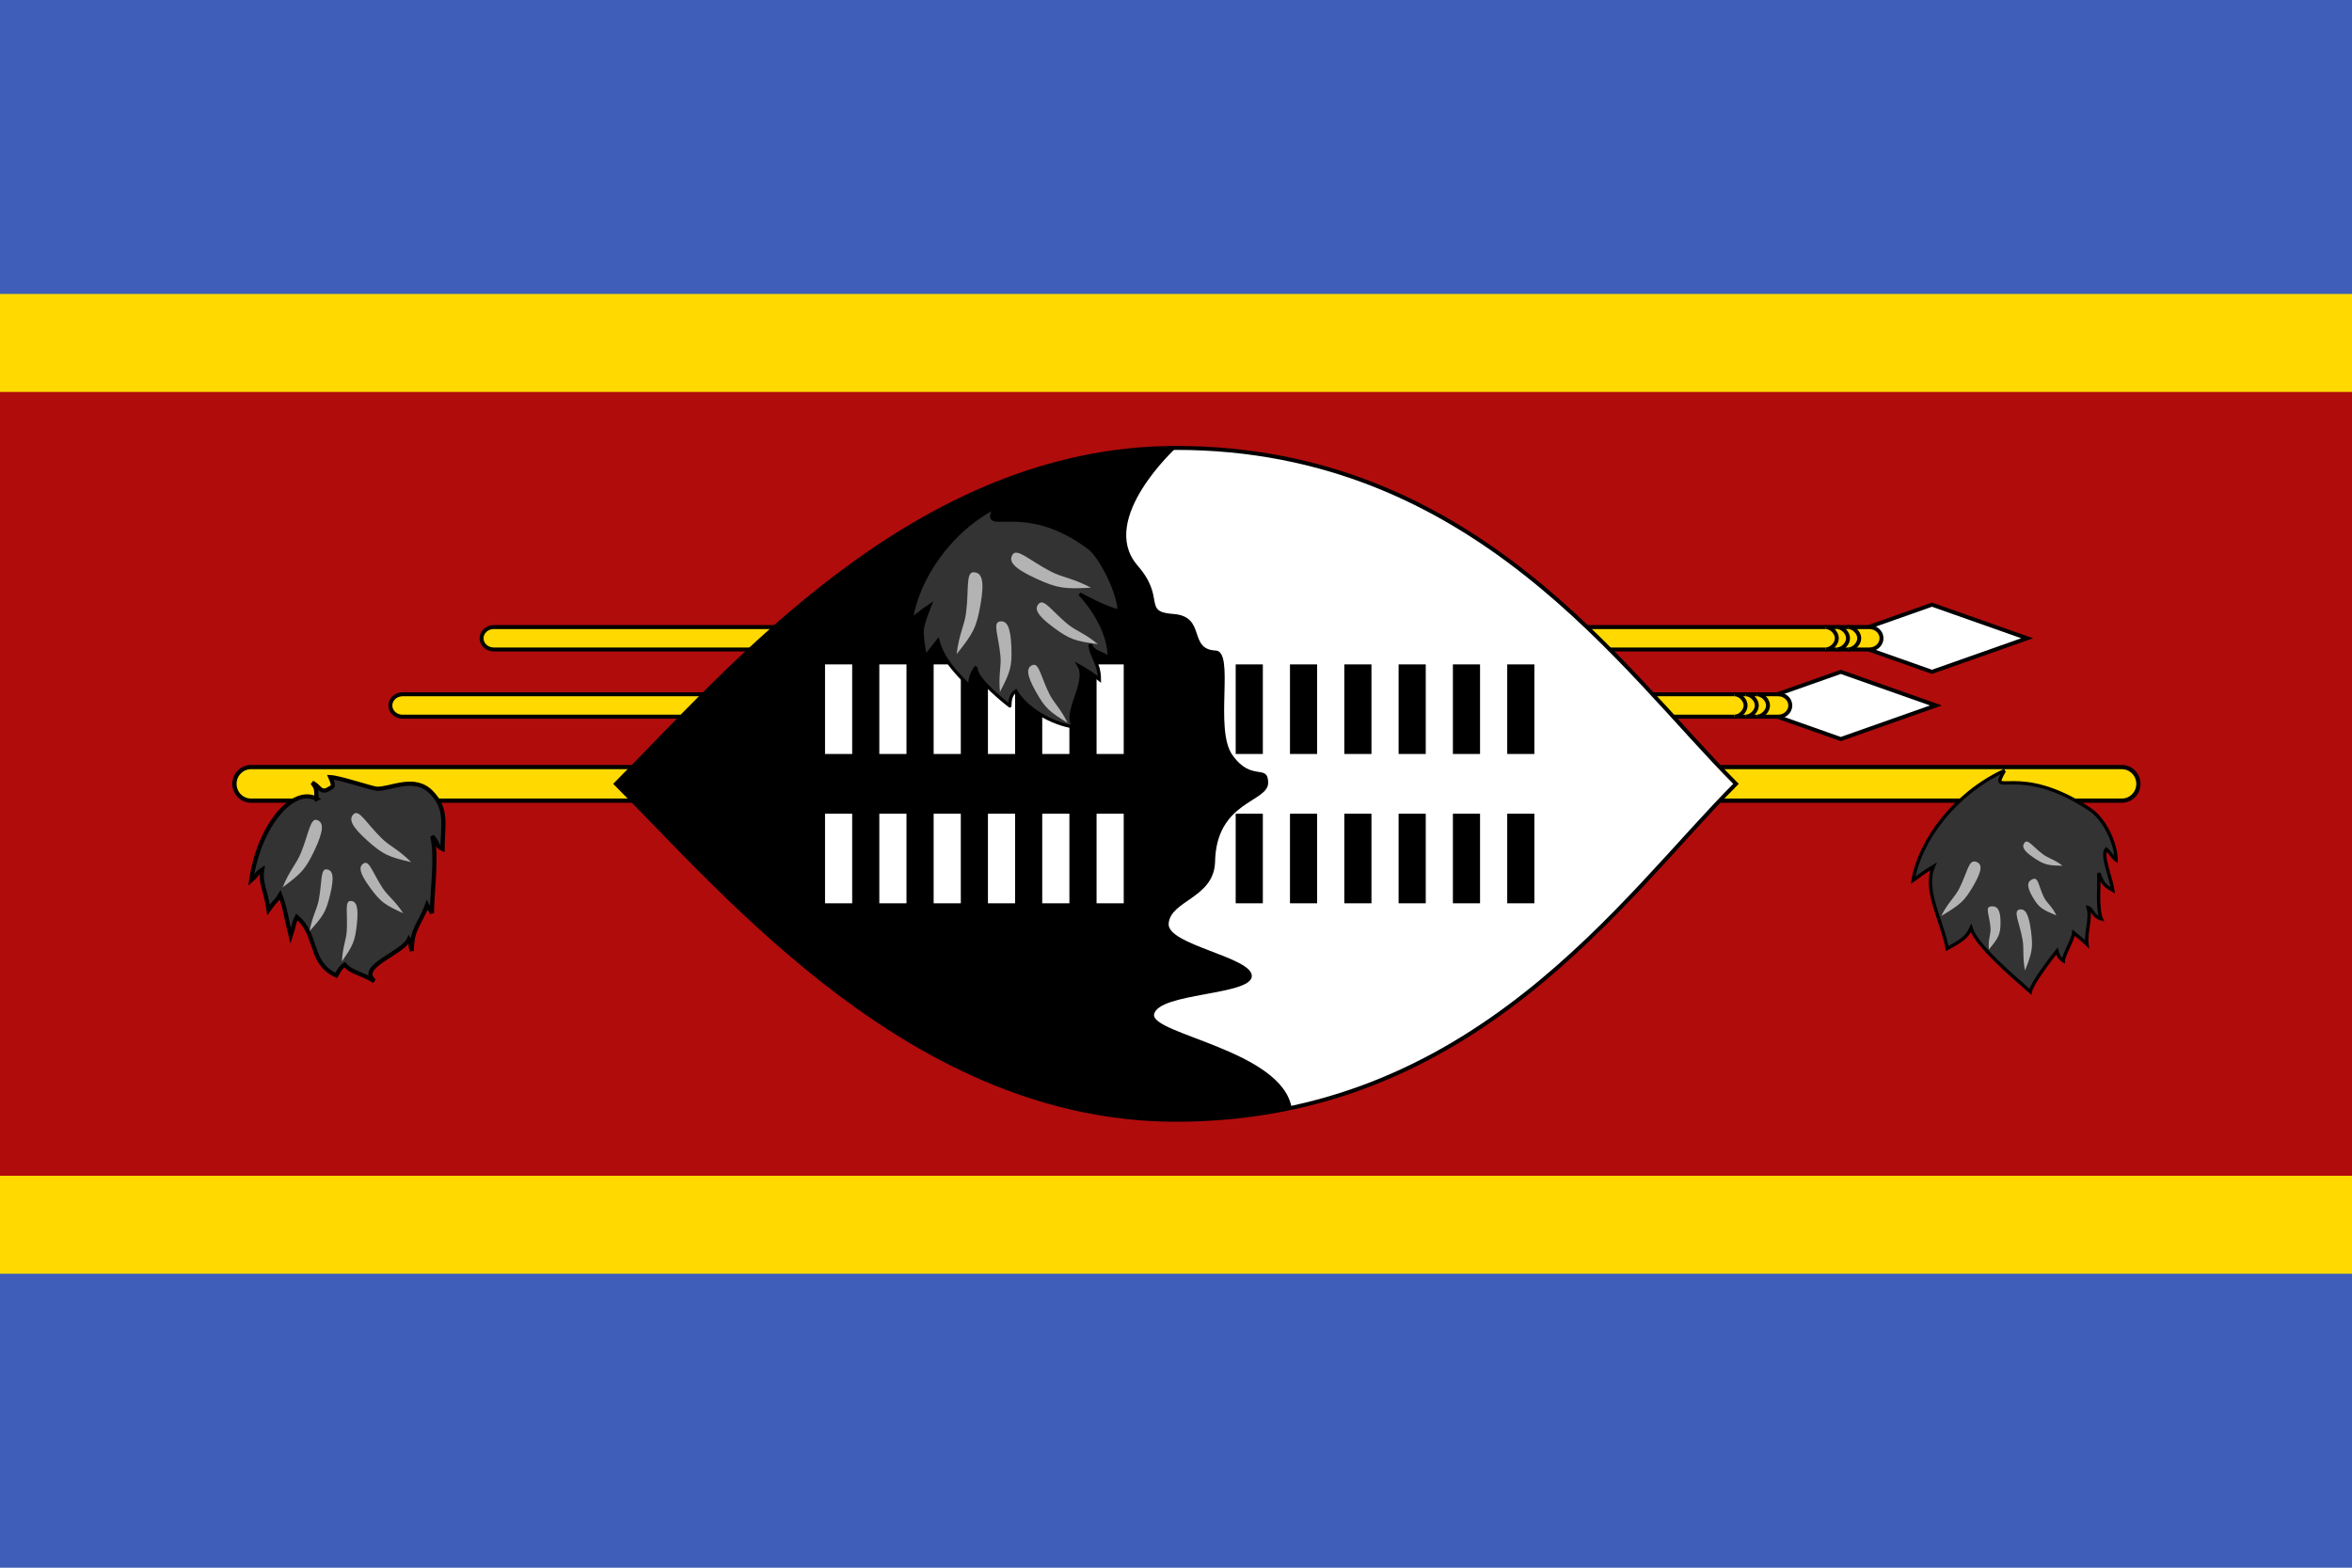
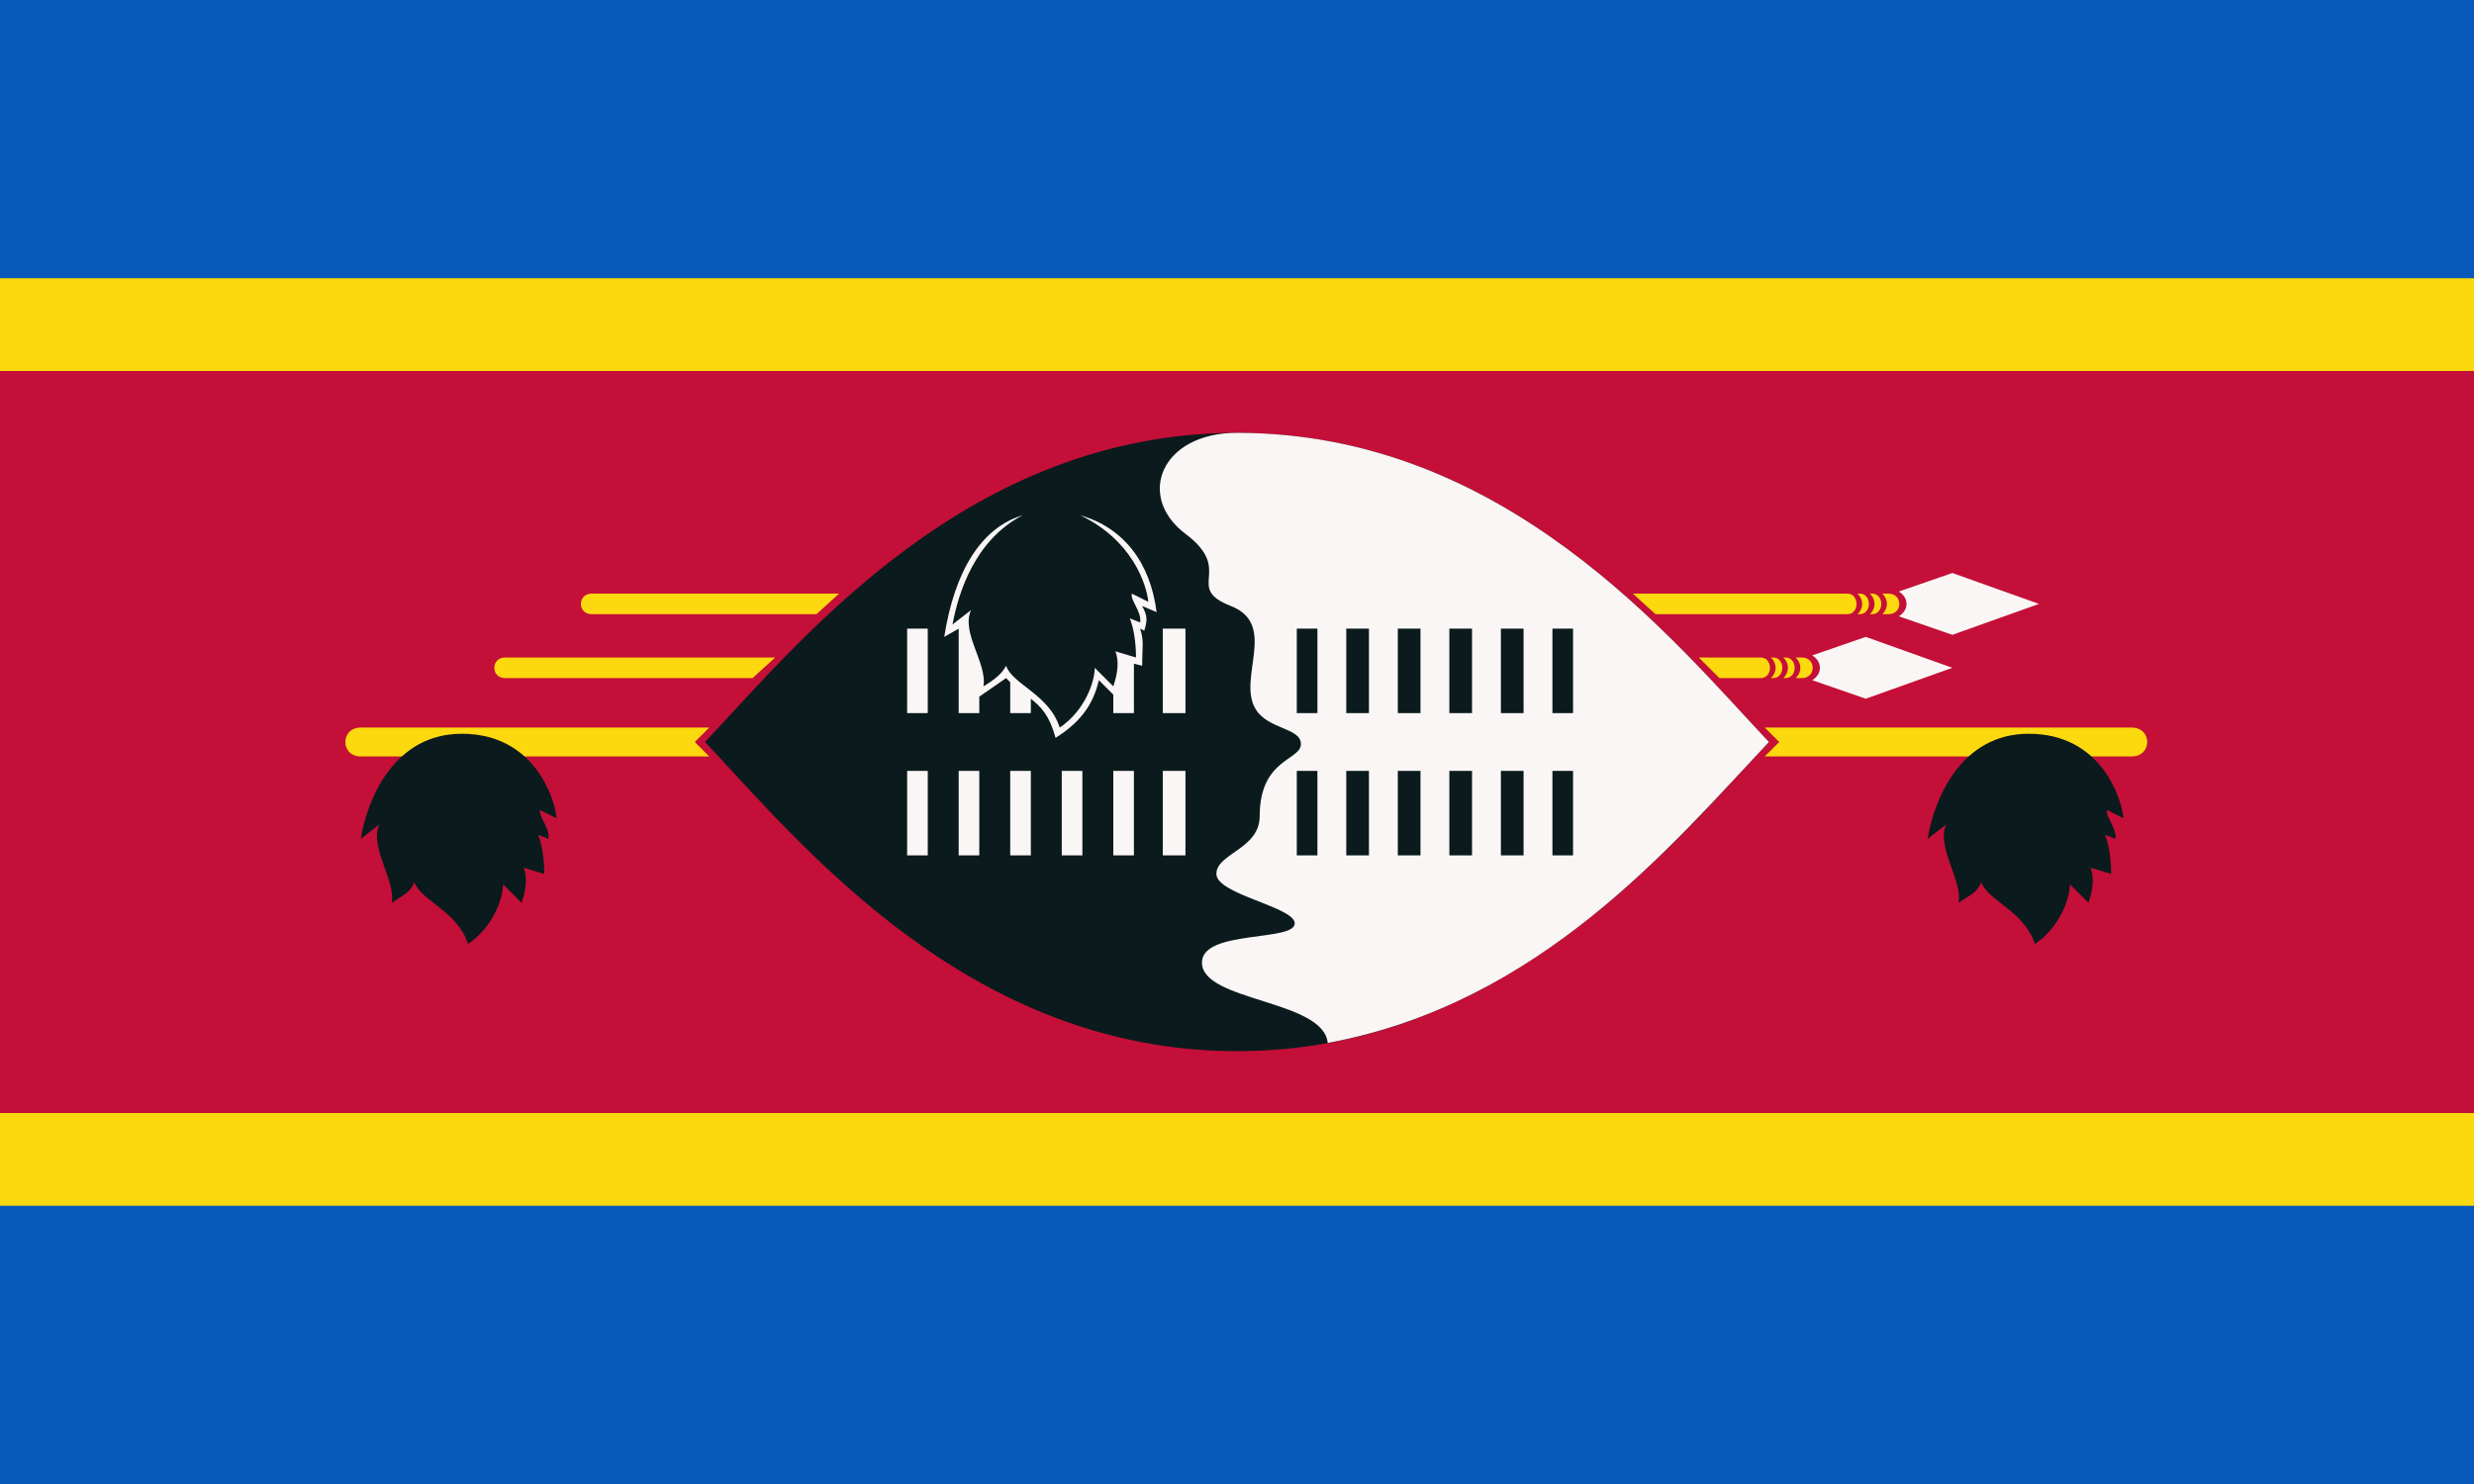
- <svg xmlns="http://www.w3.org/2000/svg" xmlns:xlink="http://www.w3.org/1999/xlink" width="900" height="600">
-   <path fill="#3e5eb9" d="M0 0h900v600H0z" />
-   <path fill="#ffd900" d="M0 112.5h900v375H0z" />
-   <path fill="#b10c0c" d="M0 150h900v300H0z" />
-   <g fill="#ffd900" stroke="#000" stroke-width="1.008" transform="scale(1.5)">
-     <g id="a">
-       <path fill="#fff" d="m492.85 154.28-24.285 8.571 24.285 8.571 24.285-8.571z" />
-       <rect width="357.13" height="5.714" x="122.85" y="160" rx="3.106" ry="2.857" />
-       <path d="M471.44 165.71c1.427 0 2.859-1.429 2.859-2.857s-1.431-2.857-2.858-2.857m-2.861 5.714c1.427 0 2.859-1.429 2.859-2.857s-1.431-2.857-2.858-2.857m-2.861 5.714c1.427 0 2.859-1.429 2.859-2.857s-1.431-2.857-2.858-2.857" />
-     </g>
-     <use xlink:href="#a" width="100%" height="100%" x="-23.27" y="17.15" />
-     <rect width="485.7" height="8.571" x="59.812" y="195.72" stroke-width="1.08" rx="4.224" ry="4.286" />
+ <svg xmlns="http://www.w3.org/2000/svg" xmlns:xlink="http://www.w3.org/1999/xlink" width="1200" height="720">
+   <path fill="#0859b9" d="M0 0h1200v720H0V0Z" />
+   <path fill="#fcd80e" d="M0 135h1200v450H0V135Z" />
+   <path fill="#c40f38" d="M0 540h1200v-360h-1200ZM175 367c-10 0-10-14 0-14h169l-7 7l7 7ZM245 329c-7 0-7-10 0-10h131l-11 10ZM287 298c-7 0-7-10 0-10h120l-11 10ZM834 329l-10-10h30c6 0 6 10 0 10ZM859 329c3-3 3-7 0-10h1c6 0 6 10 0 10ZM865 329c3-3 3-7 0-10h1c6 0 6 10 0 10ZM871 329c3-3 3-7 0-10h3c7 0 7 10 0 10ZM803 298l-11-10h104c6 0 6 10 0 10ZM856 367l7-7l-7-7h178c10 0 10 14 0 14ZM901 298c3-3 3-7 0-10h1c6 0 6 10 0 10ZM907 298c3-3 3-7 0-10h1c6 0 6 10 0 10ZM913 298c3-3 3-7 0-10h3c7 0 7 10 0 10Z" />
+   <path fill="#0a1a1d" d="M600 210c-130 0-211 100-258 150c47 50 128 150 258 150s211-100 258-150c-47-50-128-150-258-150Z" />
+   <path fill="#faf6f5" d="M644 506c103-19 167-96 214-146c-47-50-128-150-258-150c-37 0-49 31-25 49s-1 26 22 35s3 35 12 50c6 10 22 9 22 17s-20 7-20 35c0 16-21 18-21 28s38 16 38 24c0 9-45 3-45 19c0 19 59 18 61 39ZM440 415h10v-41h-10ZM465 415h10v-41h-10ZM490 415h10v-41h-10ZM440 346h10v-41h-10ZM515 415h10v-41h-10ZM540 415h10v-41h-10ZM564 415h11v-41h-11ZM512 358c11-7 18-15 21-28l7 7v9h10v-24l4 1c0-9 1-12-1-18l2 1c2-6 1-8-1-12l7 3c-3-24-16-41-37-47c25 12 32 33 33 42l-8-4c-1 3 5 9 4 14l-5-2c2 5 3 12 3 19l-10-3c2 5 1 11-1 17l-9-9c0 7-5 21-17 29c-5-16-23-21-26-30c-2 4-6 7-11 10c2-11-11-26-6-37l-9 7c3-16 11-41 34-53c-20 6-33 27-38 59l7-4v41h10v-8l13-9l2 2v15h10v-7c5 4 9 8 12 19ZM629 415v-41h10v41ZM564 346h11v-41h-11ZM653 415v-41h11v41ZM678 415v-41h11v41ZM629 346v-41h10v41ZM703 415v-41h11v41ZM653 346v-41h11v41ZM728 415v-41h11v41ZM678 346v-41h11v41ZM753 415v-41h10v41ZM703 346v-41h11v41ZM728 346v-41h11v41ZM753 346v-41h10v41ZM905 339l42-15l-42-15l-26 9c5 3 5 9 0 12ZM947 308l42-15l-42-15l-26 9c5 3 5 9 0 12Z" />
+   <g id="a">
+     <path fill="#0a1a1d" d="M184 400l-9 7c3-19 16-51 49-51 35 0 45 31 46 41l-8-4c-1 3 5 9 4 14l-5-2c2 5 3 12 3 19l-10-3c2 5 1 11-1 17l-9-9c0 7-5 21-17 29-5-16-23-21-26-30-2 5-5 6-11 10 2-11-11-27-6-38Z" />
  </g>
-   <path fill="#fff" stroke="#000" stroke-width="1.512" d="M664.28 300c-42.856 42.853-100 128.57-214.29 128.57-100 0-171.42-85.712-214.29-128.57 42.857-42.861 114.28-128.57 214.29-128.57 114.28 0 171.42 85.713 214.29 128.57z" />
-   <path d="M435.03 216.15c11.402 12.823 1.881 17.994 13.95 18.835 12.727.935 5.512 13.551 16.218 13.99 7.485.327-.747 30.226 6.457 40.093 7.34 10.286 13.487 3.014 13.616 10.444.127 7.686-19.976 6.911-20.328 30.585-.59 13.644-16.965 14.517-17.747 23.297-.972 8.257 32.261 12.892 31.817 20.284-.456 7.37-35.883 6.216-37.425 14.621-.79 7.55 48.669 13.737 52.647 35.57-7.38 2.413-28.379 4.685-44.249 4.697-99.985.072-171.42-85.72-214.275-128.574 42.857-42.86 114.282-128.574 214.29-128.574 0 0-29.683 27.123-14.956 44.723z" />
-   <g stroke="#fff" transform="scale(1.5)">
-     <g id="d" stroke-width="6.927">
-       <g id="c">
-         <path id="b" d="M213.93 192.38v-22.857m13.85 0v22.857m13.86-22.857v22.857" />
-         <use xlink:href="#b" width="100%" height="100%" y="38.1" />
-       </g>
-       <use xlink:href="#c" width="100%" height="100%" x="41.56" />
-     </g>
-   </g>
-   <use xlink:href="#d" width="100%" height="100%" x="104.76" stroke="#000" transform="scale(1.5)" />
-   <path fill="#333" stroke="#000" stroke-width="1.282" d="M767.025 294.9c-6.492 11.244 4.982-3.74 32.978 15.084 5.188 3.497 9.721 12.734 9.721 19.139-1.317-.881-2.295-2.841-3.745-4.115-2.031 2.035 1.939 11.366 2.52 15.775-4.377-2.449-3.956-3.609-5.41-6.619.29 3.639-.751 13.66.99 17.52-3.45-.986-3.22-3.762-5.021-4.32 1.225 4.368-1.068 9.122-.46 14.033-2.015-1.995-4.163-3.558-5.1-4.364-.157 2.338-3.877 8.484-3.961 10.695-1.71-1.033-2.175-2.644-2.46-3.729-2.126 2.671-9.681 12.537-10.165 15.546-5.822-5.142-20.735-17.663-22.676-24.309-1.716 3.772-4.2 5.046-9.11 7.8-1.939-10.533-9.194-22.372-5.314-31.401-2.75 1.63-5.013 3.261-7.761 5.267 2.604-15.255 15.88-33.143 34.979-42.002z" />
-   <path fill="#b3b3b3" d="M742.82 350.58c2.695-5.388 5.178-7.096 6.92-10.566 3.076-6.098 3.515-10.949 6.196-10.238 2.68.711 2.677 3.209-.795 9.204-3.473 5.996-5.124 7.277-12.321 11.6zm18.225 12.84c-.347-4.103.843-5.816.627-8.457-.37-4.649-2.271-7.839.201-8.066 2.472-.226 3.627 1.36 3.634 6.044.008 4.685-.717 5.915-4.46 10.48zm13.83 8.04c-1.08-5.727-.271-8.267-.963-11.957-1.203-6.492-3.583-10.765-1.293-11.359s3.674 1.506 4.54 8.09c.868 6.583.41 8.392-2.284 15.226zm14.385-40.125c-3.378-2.564-5.349-2.736-7.527-4.383-3.837-2.89-5.778-5.985-7.013-4.449-1.234 1.536-.358 3.216 3.663 5.883 4.02 2.667 5.382 2.877 10.878 2.949zm-2.385 19.005c-1.78-3.697-3.654-4.635-4.806-7.014-2.035-4.18-2.038-7.797-4.246-6.87s-2.385 2.82-.024 6.867c2.36 4.046 3.597 4.779 9.076 7.017z" />
-   <path fill="#333" stroke="#000" stroke-width="1.601" d="M121.174 305.73c-.363-3.274.338-3.666-1.677-6.135 2.933 1.227 3.044 4.488 6.61 2.174 1.309-.678 1.88-.7.289-4.337 3.718.173 15.894 4.348 17.844 4.444 5.12.236 14.466-5.378 20.953 1.525 6.227 6.294 4.148 12.826 4.148 21.543-2.502-1.199-1.296-1.79-3.951-4.907 1.99 7.619-.106 21.356-.106 29.436-1.022-1.948-.872-1.103-1.871-3.12-2.655 7.375-5.837 8.893-5.837 17.61-.958-3.418-.033-2.696-1.099-4.494-2.58 5.6-19.89 10.385-13.22 16.029-6.02-3.53-8.66-3.159-11.39-6.334-1.177.759-2.111 2.196-3.205 4.165-10.585-4.87-6.8-15.375-15.093-22.392-1.435 2.942-.781 2.516-2.332 7.304-1.679-6.651-2.138-10.877-4.026-15.767-1.629 2.71-1.484 1.671-4.442 5.768-1.224-8.102-3.216-10.014-2.428-15.375-3.144 2.218-1.086 1.32-4.229 4.05 2.978-20.76 15.837-36.101 25.065-31.188z" />
-   <path fill="#b3b3b3" d="M108.15 339.62c2.728-6.684 5.186-8.783 6.949-13.086 3.112-7.563 3.619-13.61 6.233-12.687 2.615.922 2.573 4.037-.925 11.467-3.498 7.433-5.135 9.008-12.257 14.304zm10.326 16.725c1.094-5.992 2.819-8.175 3.528-12.034 1.259-6.786.557-11.84 2.987-11.573 2.43.266 2.979 2.828 1.362 9.578-1.617 6.751-2.733 8.349-7.878 14.029zm12.351 11.625c.308-5.81 1.67-8.077 1.874-11.82.369-6.582-.898-11.293 1.419-11.32s3.143 2.34 2.433 8.929c-.71 6.59-1.567 8.234-5.726 14.211zm26.522-37.995c-5.071-5.052-8.137-5.996-11.409-9.245-5.763-5.706-8.547-11.064-10.599-9.165-2.052 1.9-.817 4.746 5.25 10.176 6.068 5.43 8.178 6.222 16.758 8.234zm-3.09 19.53c-3.303-5.073-5.727-6.387-7.86-9.651-3.76-5.736-5.054-10.665-7.185-9.444-2.133 1.221-1.656 3.796 2.42 9.357 4.075 5.559 5.714 6.582 12.625 9.74z" />
-   <path fill="#333" stroke="#000" stroke-width="1.239" d="M380.7 194.25c-5.937 11.482 10.395-3.819 35.997 15.404 4.745 3.571 11.546 17.68 11.546 24.22-5.451-1.16-15.104-6.54-15.104-6.54s11.328 11.346 11.328 24.426c-4.002-2.502-6.004-2.127-7.335-5.199 0 4.234 3.56 6.933 3.56 13.473a52.938 52.938 0 0 0-7.78-5.19c3.776 6.54-6.88 19.227-1.547 23.462-9.327-1.349-18.87-7.308-22.646-13.848-2.001 1.348-2.218 3.466-2.296 5.723.294.245-14.198-10.756-12.866-14.982-1.944 2.727-2.217 4.226-2.661 7.3-5.323-5.25-10.203-10.5-11.979-17.288-2.365 3.073-2.514 3.073-4.88 6.147-1.774-10.757-1.774-10.373 1.775-19.592-2.514 1.665-4.584 3.33-7.098 5.38 2.38-15.578 14.523-33.845 31.988-42.892z" />
-   <path fill="#b3b3b3" d="M366.06 250.35c.95-7.912 3.018-10.893 3.636-15.988 1.103-8.961-.206-15.512 2.97-15.345 3.176.165 4.09 3.47 2.52 12.414-1.569 8.941-2.893 11.113-9.126 18.92zm16.575 14.49c-.643-6.675.59-9.517.18-13.818-.705-7.566-3.042-12.691-.274-13.162 2.767-.471 4.167 2.067 4.465 9.706.299 7.64-.441 9.675-4.372 17.274zm25.875 11.82c-2.814-5.777-5.232-7.499-7.048-11.217-3.209-6.534-3.88-11.87-6.354-10.904-2.475.968-2.339 3.728 1.236 10.124 3.574 6.396 5.19 7.701 12.166 11.997zm8.955-51.735c-7.167-3.773-10.848-3.82-15.466-6.245-8.133-4.25-12.867-9.052-14.547-6.409-1.682 2.643.562 5.271 8.947 9.135s10.96 4.047 21.067 3.519zm2.625 21.615c-5.218-4.341-8.304-4.98-11.67-7.773-5.93-4.9-8.88-9.714-10.861-7.762-1.98 1.951-.657 4.528 5.566 9.145 6.224 4.617 8.352 5.19 16.965 6.39z" />
+   <use xlink:href="#a" transform="translate(760 0)" />
</svg>
